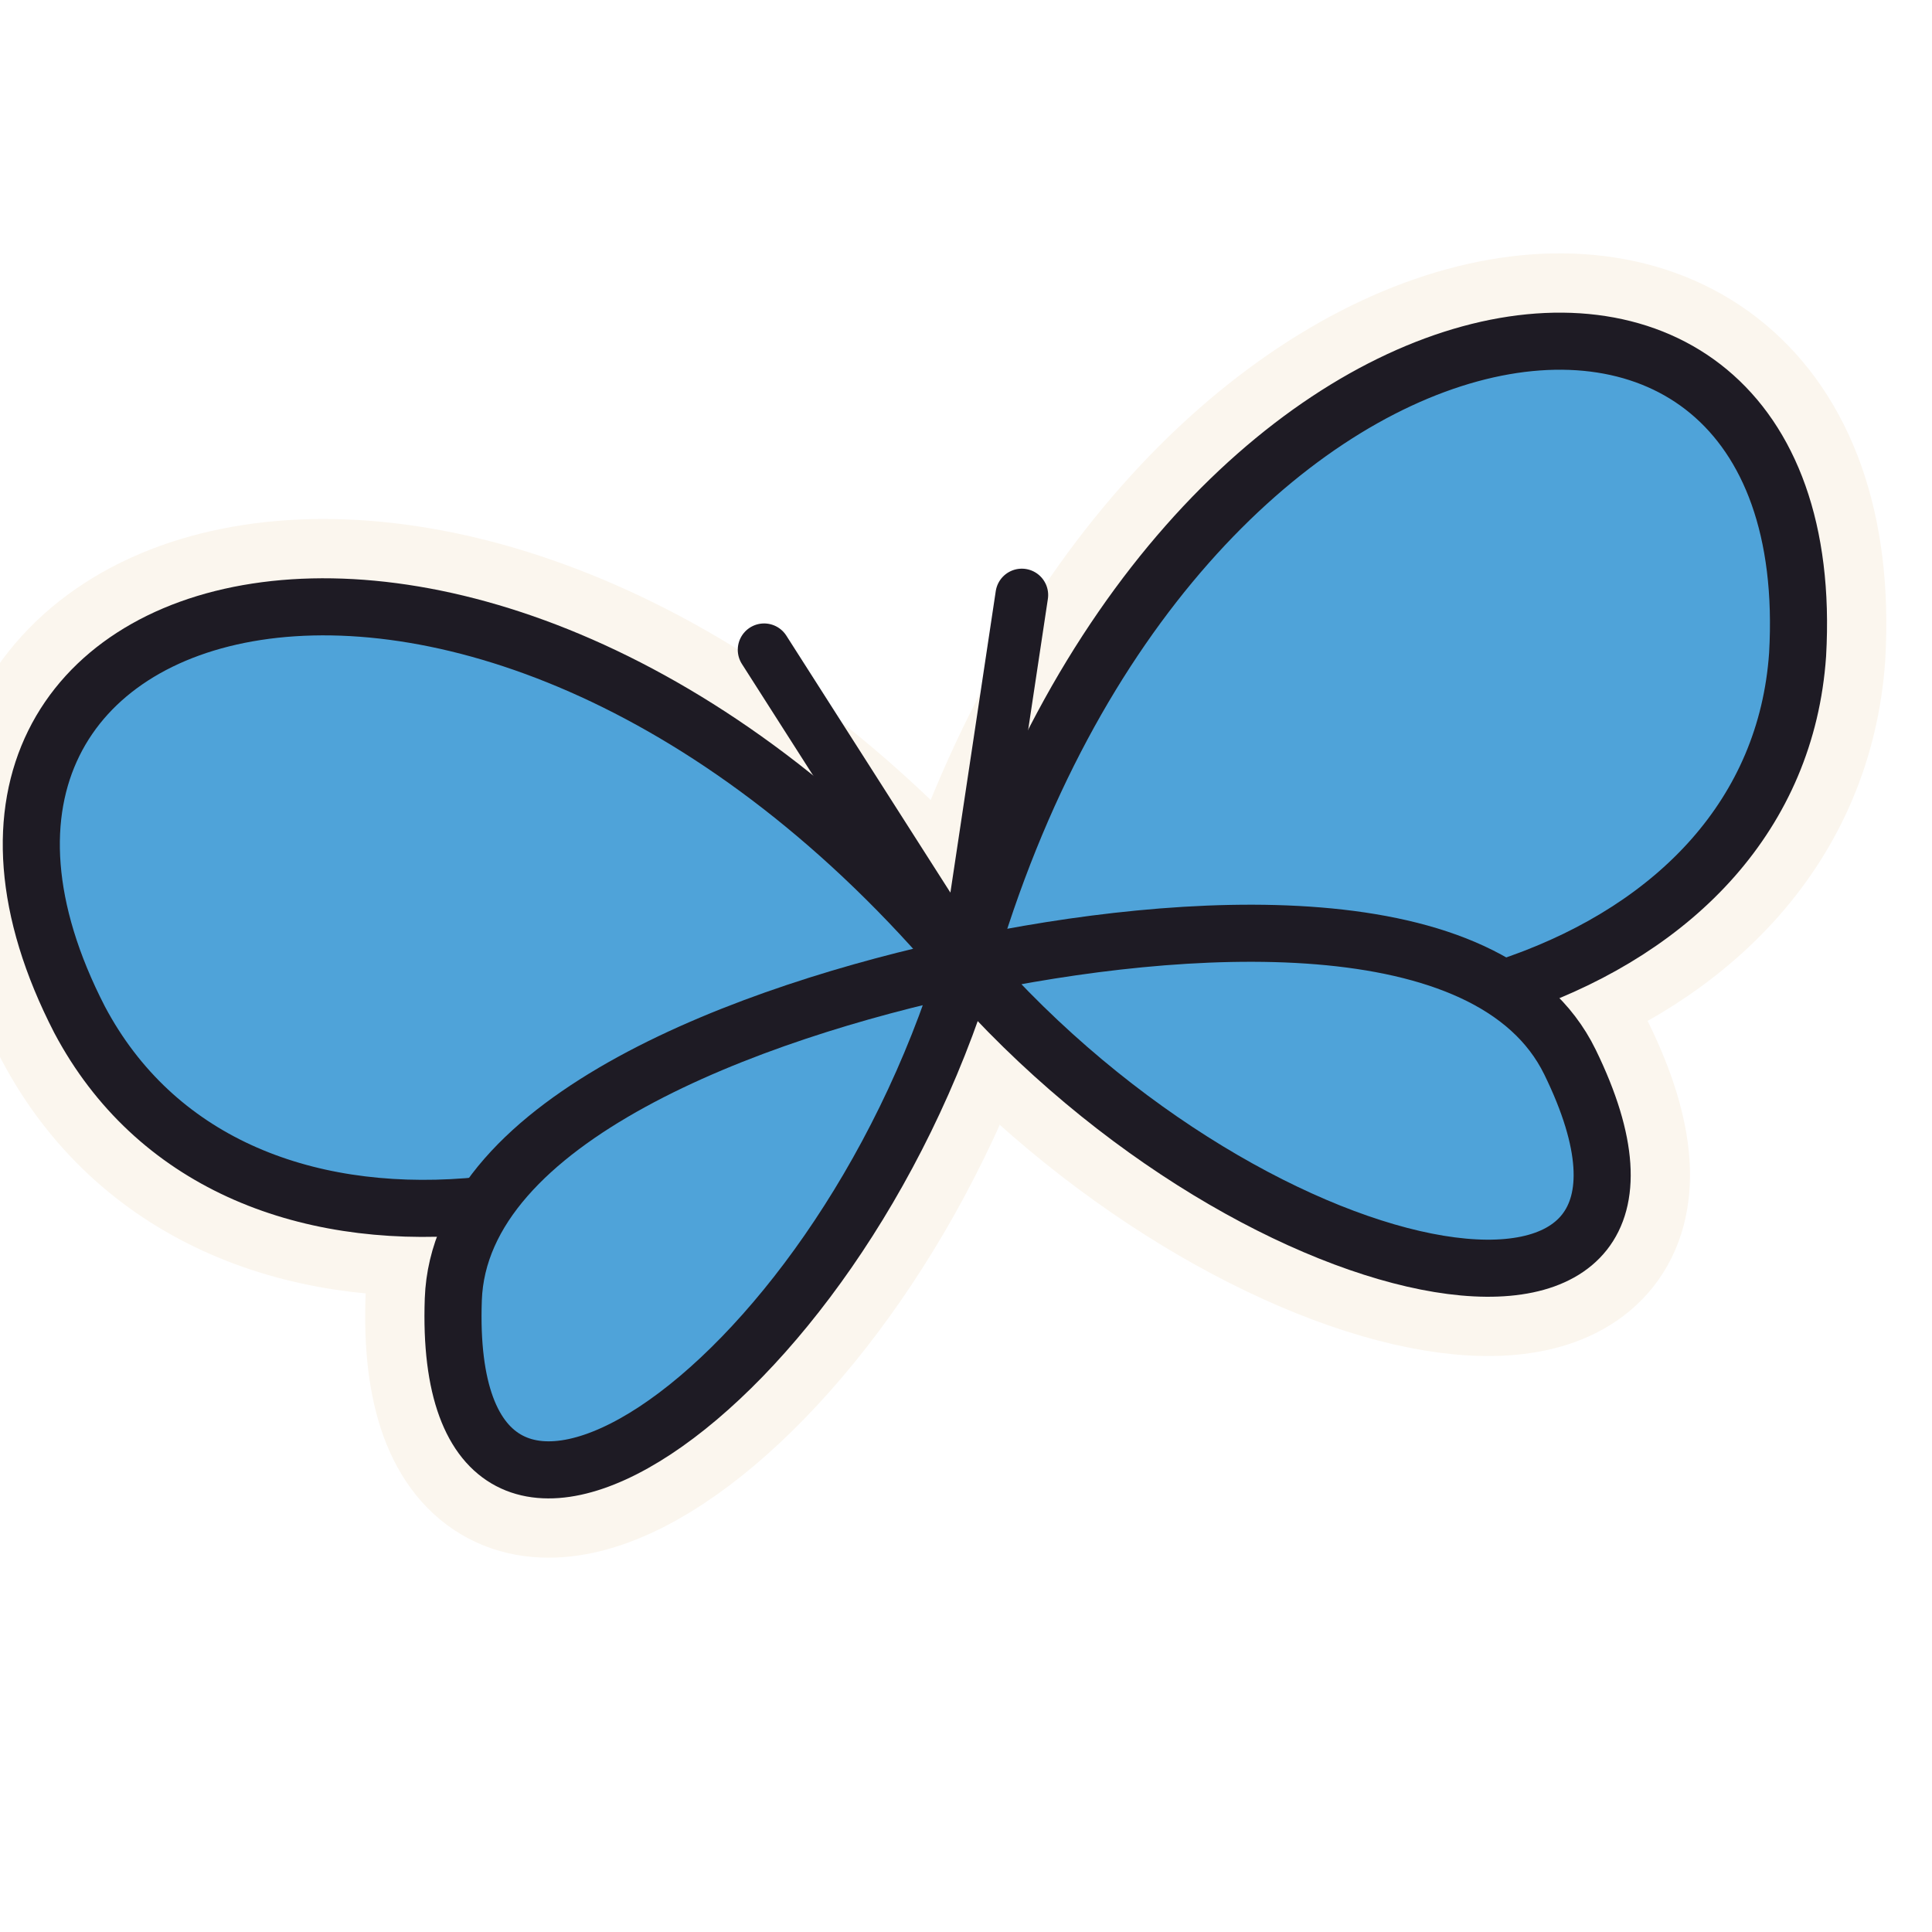
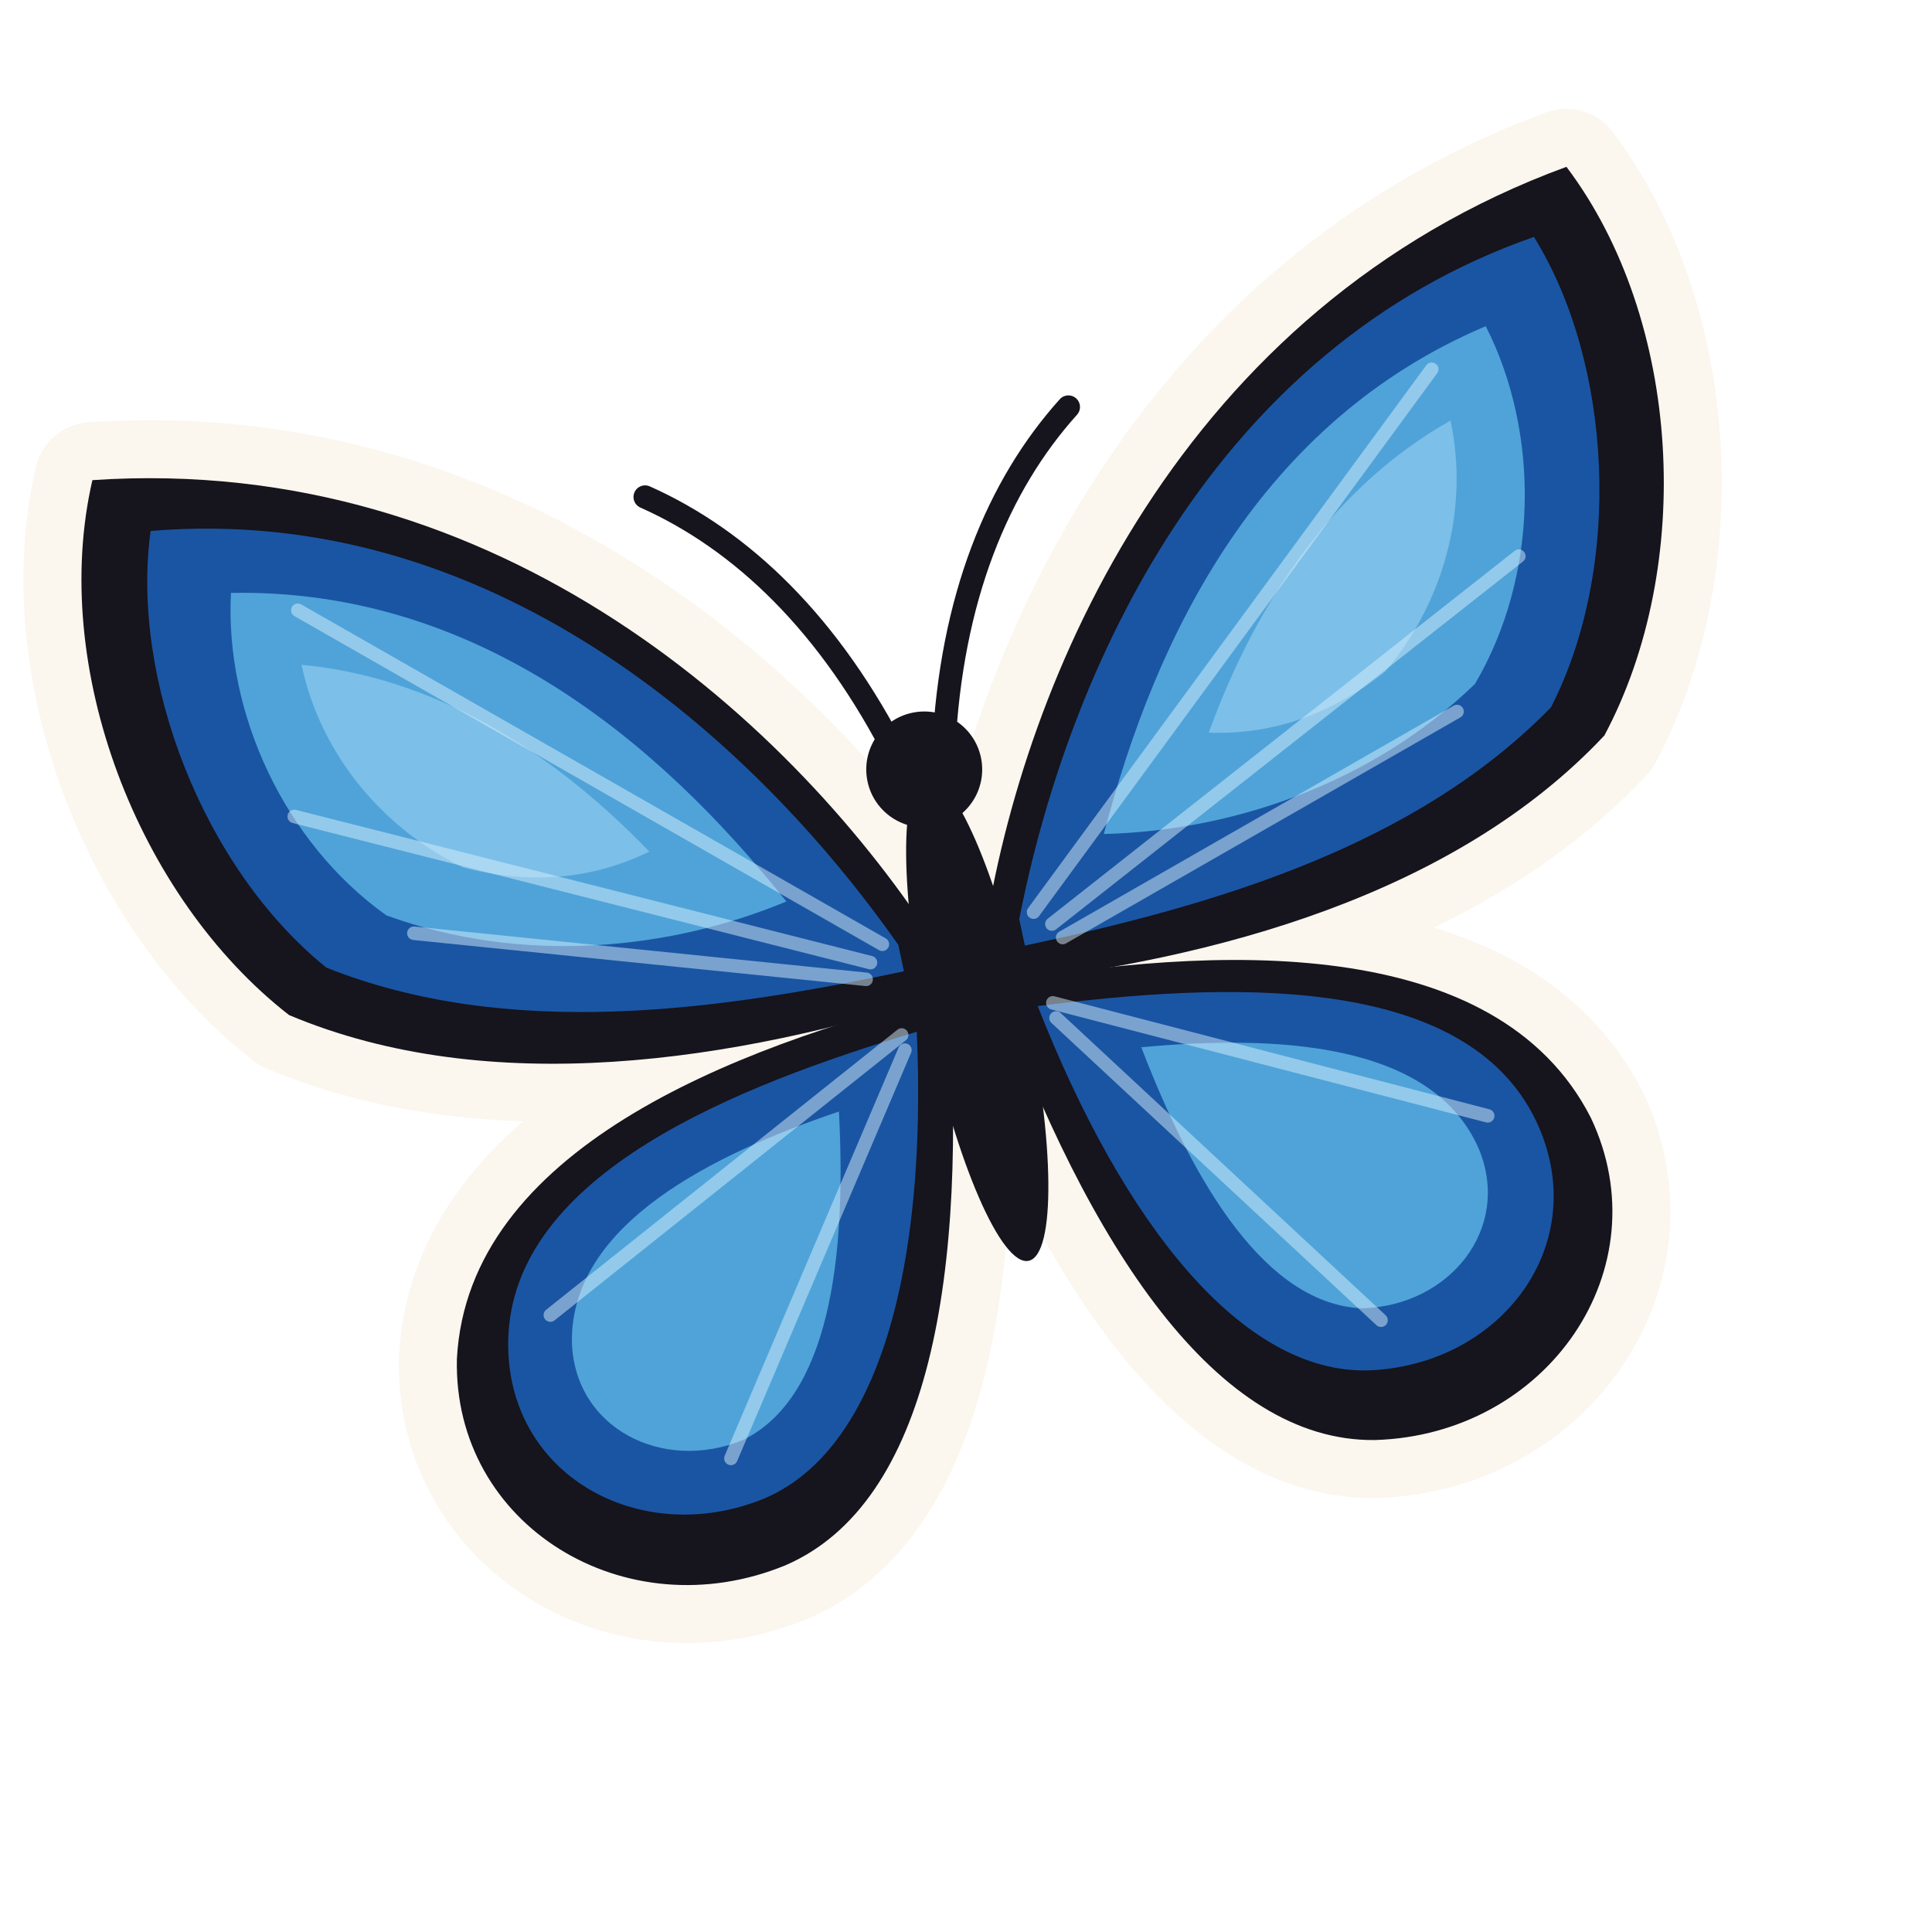
<svg xmlns="http://www.w3.org/2000/svg" width="32" height="32" viewBox="-22 -22 44 44">
-   <g transform="rotate(-12)" stroke-linejoin="round">
-     <g fill="none" stroke="#fbf6ee" stroke-width="4">
-       <path d="M0 0C-8-15-23-14-20-3-18 4-8 5 0 0Z" />
-       <path d="M0 0C8-15 23-14 20-3 18 4 8 5 0 0Z" />
-       <path d="M0 0C-5 9-15 13-13 5-12 1-5 0 0 0Z" />
-       <path d="M0 0C5 9 15 13 13 5 12 1 5 0 0 0Z" />
+   <g transform="rotate(-12) scale(0.88)">
+     <g>
+       <path fill="#fbf6ee" stroke="#fbf6ee" stroke-width="3" stroke-linejoin="round" d="M0.6 -0.6C3 -7 9 -15.5 19.5 -17C21.6 -12.5 20.6 -6.2 17.4 -2.4C12.8 0.8 6.4 1.2 0.6 0.6Z" />
+       <path fill="#fbf6ee" stroke="#fbf6ee" stroke-width="3" stroke-linejoin="round" d="M0.6 0.6C6.4 0.8 13.6 2 15 7.2C16 11.4 12.2 15 7.8 14.2C3.8 13.4 1.6 7.8 0.6 0.6Z" />
    </g>
-     <g fill="#4fa3d9" stroke="#1e1b24" stroke-width="1.3">
-       <path d="M0 0C-8-15-23-14-20-3-18 4-8 5 0 0Z" />
-       <path d="M0 0C8-15 23-14 20-3 18 4 8 5 0 0Z" />
-       <path d="M0 0C-5 9-15 13-13 5-12 1-5 0 0 0Z" />
-       <path d="M0 0C5 9 15 13 13 5 12 1 5 0 0 0Z" />
+     <g transform="scale(-1 1)">
+       <path fill="#fbf6ee" stroke="#fbf6ee" stroke-width="3" stroke-linejoin="round" d="M0.6 -0.6C3 -7 9 -15.5 19.5 -17C21.6 -12.5 20.6 -6.2 17.4 -2.4C12.8 0.8 6.4 1.2 0.6 0.6Z" />
+       <path fill="#fbf6ee" stroke="#fbf6ee" stroke-width="3" stroke-linejoin="round" d="M0.6 0.6C6.4 0.8 13.6 2 15 7.2C16 11.4 12.2 15 7.8 14.2C3.8 13.4 1.6 7.8 0.6 0.6Z" />
    </g>
-     <path d="M0 0-3-8M0 0 3-8" stroke="#1e1b24" stroke-width="1.2" stroke-linecap="round" />
+   </g>
+   <g transform="rotate(-12) scale(0.88)">
+     <g>
+       <path fill="#16141c" d="M0.6 -0.6C3 -7 9 -15.5 19.5 -17C21.6 -12.5 20.6 -6.2 17.4 -2.4C12.8 0.8 6.4 1.2 0.6 0.6Z" />
+       <path fill="#1a55a3" d="M1.6 -0.9C4.2 -7 9.6 -14.3 18.3 -15.4C19.6 -11.8 18.8 -6.6 16.2 -3.4C12 -0.6 6.6 -0.2 1.6 -0.2Z" />
+       <path fill="#4fa3d9" d="M4.2 -2.6C6.6 -7.4 10.4 -12.2 16.6 -13.4C17.4 -10.4 16.6 -6.8 14.4 -4.4C11.2 -2.4 7.4 -2 4.2 -2.6Z" />
+       <path fill="#a9dcf7" opacity="0.5" d="M7.4 -4.6C9.4 -7.8 12 -10.2 15.2 -11.2C15.2 -8.8 14 -6.6 12.2 -5.2C10.6 -4.4 9 -4.2 7.4 -4.6Z" />
+       <path fill="#16141c" d="M0.6 0.6C6.4 0.8 13.6 2 15 7.2C16 11.4 12.2 15 7.8 14.2C3.8 13.4 1.6 7.8 0.6 0.6Z" />
+       <path fill="#1a55a3" d="M1.6 1.4C6.4 1.8 12.6 2.8 13.6 7C14.4 10.4 11.4 13 8 12.4C4.8 11.8 2.6 7.4 1.6 1.4Z" />
+       <path fill="#4fa3d9" d="M4 3C7.4 3.4 11.4 4.4 12 7.4C12.4 9.6 10.4 11.2 8.2 10.8C5.8 10.2 4.6 6.8 4 3Z" />
+       <path fill="none" stroke="#d8f0fb" stroke-width="0.35" stroke-linecap="round" opacity="0.5" d="M2 -1L15 -12.6M2.4 -0.6L16.2 -7.4M2.6 -0.2L13.8 -3.8M2 1.4L12.4 6.6M2 1.8L8.6 11.2" />
+     </g>
+     <g transform="scale(-1 1)">
+       <path fill="#16141c" d="M0.6 -0.6C3 -7 9 -15.5 19.5 -17C21.6 -12.5 20.6 -6.2 17.4 -2.4C12.8 0.8 6.4 1.2 0.6 0.6Z" />
+       <path fill="#1a55a3" d="M1.6 -0.9C4.2 -7 9.6 -14.3 18.3 -15.4C19.6 -11.8 18.8 -6.6 16.2 -3.4C12 -0.6 6.6 -0.2 1.6 -0.2Z" />
+       <path fill="#4fa3d9" d="M4.2 -2.6C6.6 -7.4 10.4 -12.2 16.6 -13.4C17.4 -10.4 16.6 -6.8 14.4 -4.4C11.2 -2.4 7.4 -2 4.2 -2.6Z" />
+       <path fill="#a9dcf7" opacity="0.5" d="M7.4 -4.6C9.4 -7.8 12 -10.2 15.2 -11.2C15.2 -8.8 14 -6.6 12.2 -5.2C10.6 -4.4 9 -4.2 7.4 -4.6Z" />
+       <path fill="#16141c" d="M0.6 0.6C6.4 0.8 13.6 2 15 7.2C16 11.4 12.2 15 7.8 14.2C3.8 13.4 1.6 7.8 0.6 0.6Z" />
+       <path fill="#1a55a3" d="M1.6 1.4C6.4 1.8 12.6 2.8 13.6 7C14.4 10.4 11.4 13 8 12.4C4.8 11.8 2.6 7.4 1.6 1.4Z" />
+       <path fill="#4fa3d9" d="M4 3C7.4 3.4 11.4 4.4 12 7.4C12.4 9.6 10.4 11.2 8.2 10.8C5.8 10.2 4.6 6.8 4 3Z" />
+       <path fill="none" stroke="#d8f0fb" stroke-width="0.35" stroke-linecap="round" opacity="0.5" d="M2 -1L15 -12.6M2.4 -0.6L16.2 -7.4M2.6 -0.2L13.8 -3.8M2 1.4L12.4 6.6M2 1.8L8.6 11.2" />
+     </g>
+     <path fill="none" stroke="#16141c" stroke-width="0.6" stroke-linecap="round" d="M-0.6 -5.6C-1.6 -9.4 -3.4 -12 -5.6 -13.6M0.6 -5.6C1.6 -9.4 3.4 -12 5.6 -13.6" />
+     <ellipse fill="#16141c" cx="0" cy="1.4" rx="1.3" ry="6.4" />
+     <circle fill="#16141c" cx="0" cy="-5.2" r="1.5" />
  </g>
</svg>
